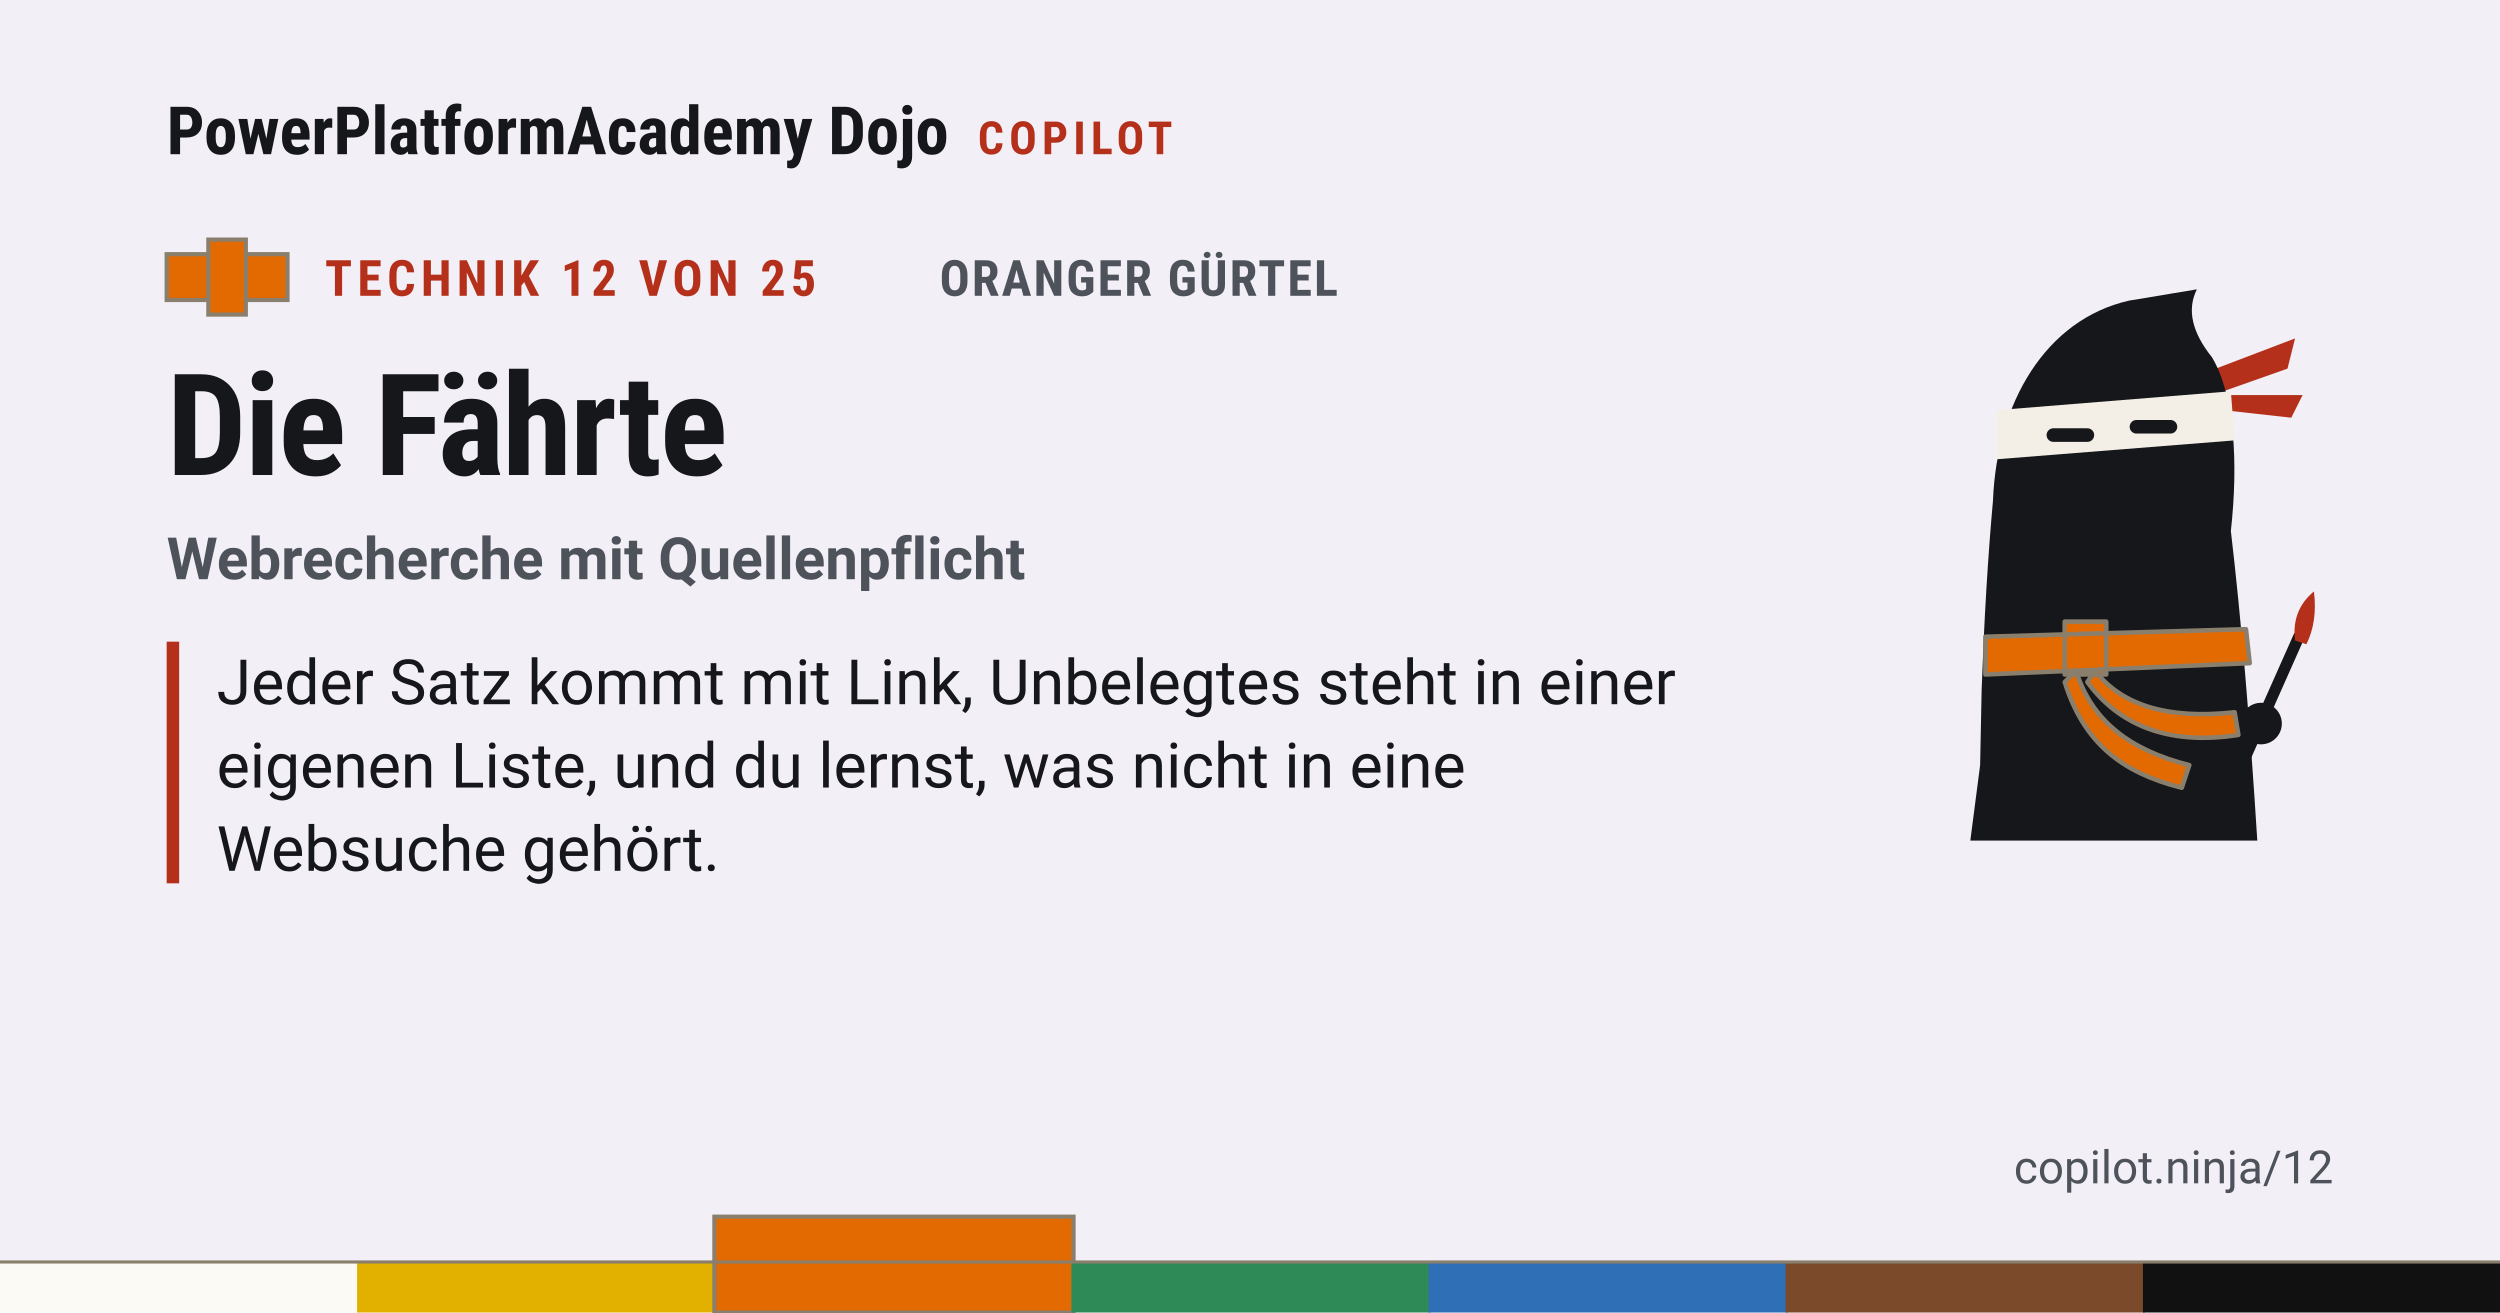
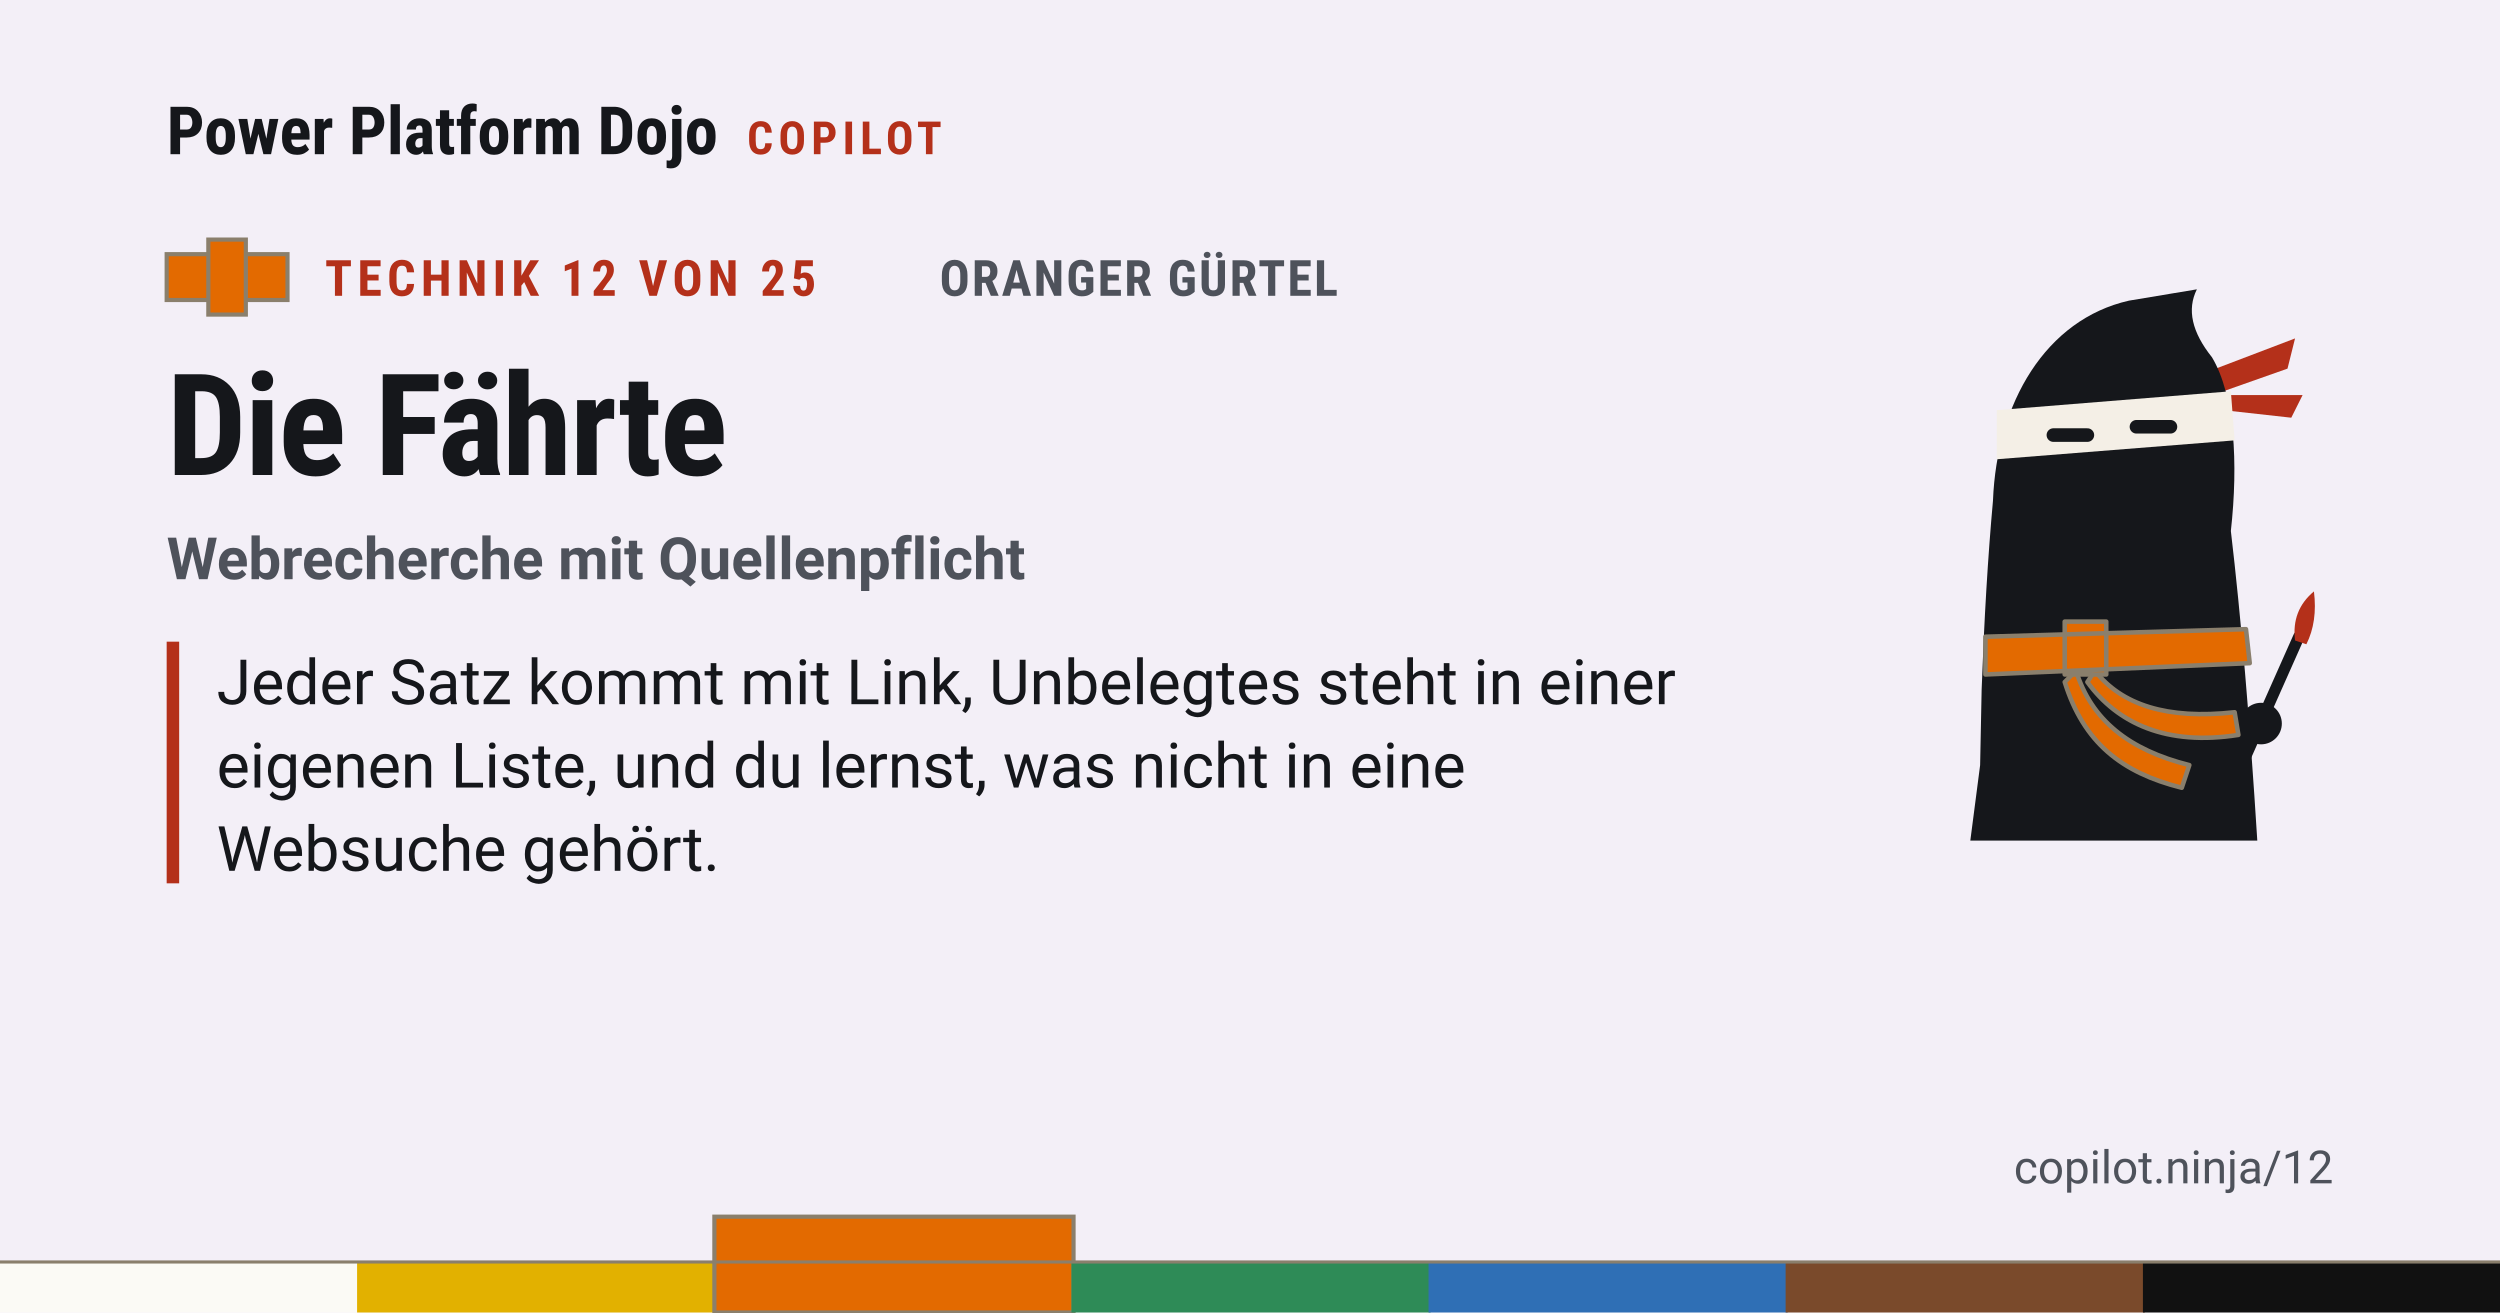
<svg xmlns="http://www.w3.org/2000/svg" width="1200" height="630" viewBox="0 0 1200 630" role="img" aria-label="Technik 12: Die Fährte. Jeder Satz kommt mit Link, Unbelegtes steht in einer eigenen Liste, und du lernst, was nicht in eine Websuche gehört.">
  <rect width="1200" height="630" fill="#F3EFF7" />
-   <text x="80" y="74" font-family="Bahnschrift, 'Avenir Next Condensed', 'Roboto Condensed', 'Arial Narrow', sans-serif" font-stretch="condensed" font-weight="600" font-size="32" fill="#15171B">PowerPlatformAcademy Dojo<tspan font-weight="700" font-size="22" letter-spacing="2.5" fill="#B4301A" dx="14">COPILOT</tspan>
+   <text x="80" y="74" font-family="Bahnschrift, 'Avenir Next Condensed', 'Roboto Condensed', 'Arial Narrow', sans-serif" font-stretch="condensed" font-weight="600" font-size="32" fill="#15171B">Power Platform Dojo<tspan font-weight="700" font-size="22" letter-spacing="2.5" fill="#B4301A" dx="14">COPILOT</tspan>
  </text>
  <rect x="80" y="122" width="58" height="22" fill="#E36A00" stroke="#8A7F6C" stroke-width="2" />
  <rect x="100" y="115" width="18" height="36" fill="#E36A00" stroke="#8A7F6C" stroke-width="2" />
  <text x="156" y="142" font-family="Bahnschrift, 'Avenir Next Condensed', 'Roboto Condensed', 'Arial Narrow', sans-serif" font-weight="700" font-size="24" letter-spacing="2.5" fill="#B4301A">TECHNIK 12 VON 25</text>
  <text x="451" y="142" font-family="Bahnschrift, 'Avenir Next Condensed', 'Roboto Condensed', 'Arial Narrow', sans-serif" font-weight="600" font-size="24" letter-spacing="1" fill="#4E525B">ORANGER GÜRTEL</text>
  <text x="80" y="228" font-size="68" font-family="Bahnschrift, 'Avenir Next Condensed', 'Roboto Condensed', 'Arial Narrow', sans-serif" font-weight="700" fill="#15171B" letter-spacing="-1">Die Fährte</text>
  <text x="80" y="278" font-size="28" font-family="'Segoe UI', system-ui, -apple-system, Roboto, Arial, sans-serif" font-weight="600" fill="#4E525B">Webrecherche mit Quellenpflicht</text>
  <rect x="80" y="308" width="6" height="116" fill="#B4301A" />
  <text x="104" y="338" font-size="30" font-family="'Segoe UI', system-ui, -apple-system, Roboto, Arial, sans-serif" fill="#15171B">Jeder Satz kommt mit Link, Unbelegtes steht in einer</text>
  <text x="104" y="378" font-size="30" font-family="'Segoe UI', system-ui, -apple-system, Roboto, Arial, sans-serif" fill="#15171B">eigenen Liste, und du lernst, was nicht in eine</text>
  <text x="104" y="418" font-size="30" font-family="'Segoe UI', system-ui, -apple-system, Roboto, Arial, sans-serif" fill="#15171B">Websuche gehört.</text>
  <svg x="902" y="128" width="218" height="290" viewBox="0 0 120 160">
    <style>.t-koerper{fill:#15171B}.t-gesicht{fill:#F4EFE6}.t-augen{fill:none;stroke:#15171B;stroke-width:3.6;stroke-linecap:round}.t-band,.t-pinsel-spitze{fill:#B4301A}.t-guertel,.t-guertel-enden{fill:#E36A00;stroke:#8A7F6C;stroke-width:1.2;stroke-linejoin:round}.t-pinsel-stiel{fill:none;stroke:#15171B;stroke-width:3;stroke-linecap:round}.t-hand{fill:#15171B}.t-rolle,.t-strich{display:none}</style>
    <g class="t-figur">
      <path class="t-band" d="M89 27l21-8-2 8-17 6zM90 34h22l-3 6-18-2z" />
      <path class="t-koerper" d="M24 152l2.6-20 .4-20q1-28 3-50c1-26 14-48 36-53l18-3q-4 8 4 18c6 10 7 28 5 46q4 34 7 82z" />
      <path class="t-gesicht" d="M31 38l62-5 1 13-63 5z" />
      <path class="t-augen" d="M46 44.6h9M68 42.4h9" />
      <g class="t-rolle">
        <path class="t-rolle-blatt" d="M30 114h60v18H30z" />
        <path class="t-rolle-zeilen" d="M38 120h40M38 126h28" />
        <path class="t-rolle-enden" d="M25 111h6v24h-6zM89 111h6v24h-6z" />
      </g>
      <path class="t-guertel-enden" d="M52 107c4 13 14 21 30 25l-2 6c-16-4-26-12-31-28zM57 107c7 9 19 13 37 11l1 6c-19 3-32-3-40-14z" />
      <path class="t-guertel" d="M28 98l69-2 1 9-70 3zM49 94h11v14H49z" />
      <g class="t-pinsel">
        <path class="t-pinsel-stiel" d="M95 134l16-36" />
        <path class="t-pinsel-spitze" d="M110 99q-1-8 5-13 1 8-2 14z" />
        <circle class="t-hand" cx="101" cy="121" r="5.5" />
      </g>
      <path class="t-strich" pathLength="1" d="M24 152l2.6-20 .4-20q1-28 3-50c1-26 14-48 36-53l18-3q-4 8 4 18c6 10 7 28 5 46q4 34 7 82z" />
    </g>
  </svg>
  <text x="1120" y="568" text-anchor="end" font-family="'Segoe UI', system-ui, -apple-system, Roboto, Arial, sans-serif" font-size="22" fill="#4E525B">copilot.ninja/12</text>
  <rect x="0.0" y="606" width="172.4" height="24" fill="#FBFAF5" />
  <rect x="171.4" y="606" width="172.4" height="24" fill="#E2B100" />
  <rect x="342.9" y="584" width="172.4" height="46" fill="#E36A00" stroke="#8A7F6C" stroke-width="2" />
  <rect x="514.3" y="606" width="172.4" height="24" fill="#2E8B57" />
  <rect x="685.7" y="606" width="172.4" height="24" fill="#2F6FB5" />
  <rect x="857.1" y="606" width="172.4" height="24" fill="#7A4A2B" />
  <rect x="1028.6" y="606" width="172.4" height="24" fill="#111111" />
  <rect x="0" y="605" width="1200" height="1.5" fill="#8A7F6C" />
</svg>
